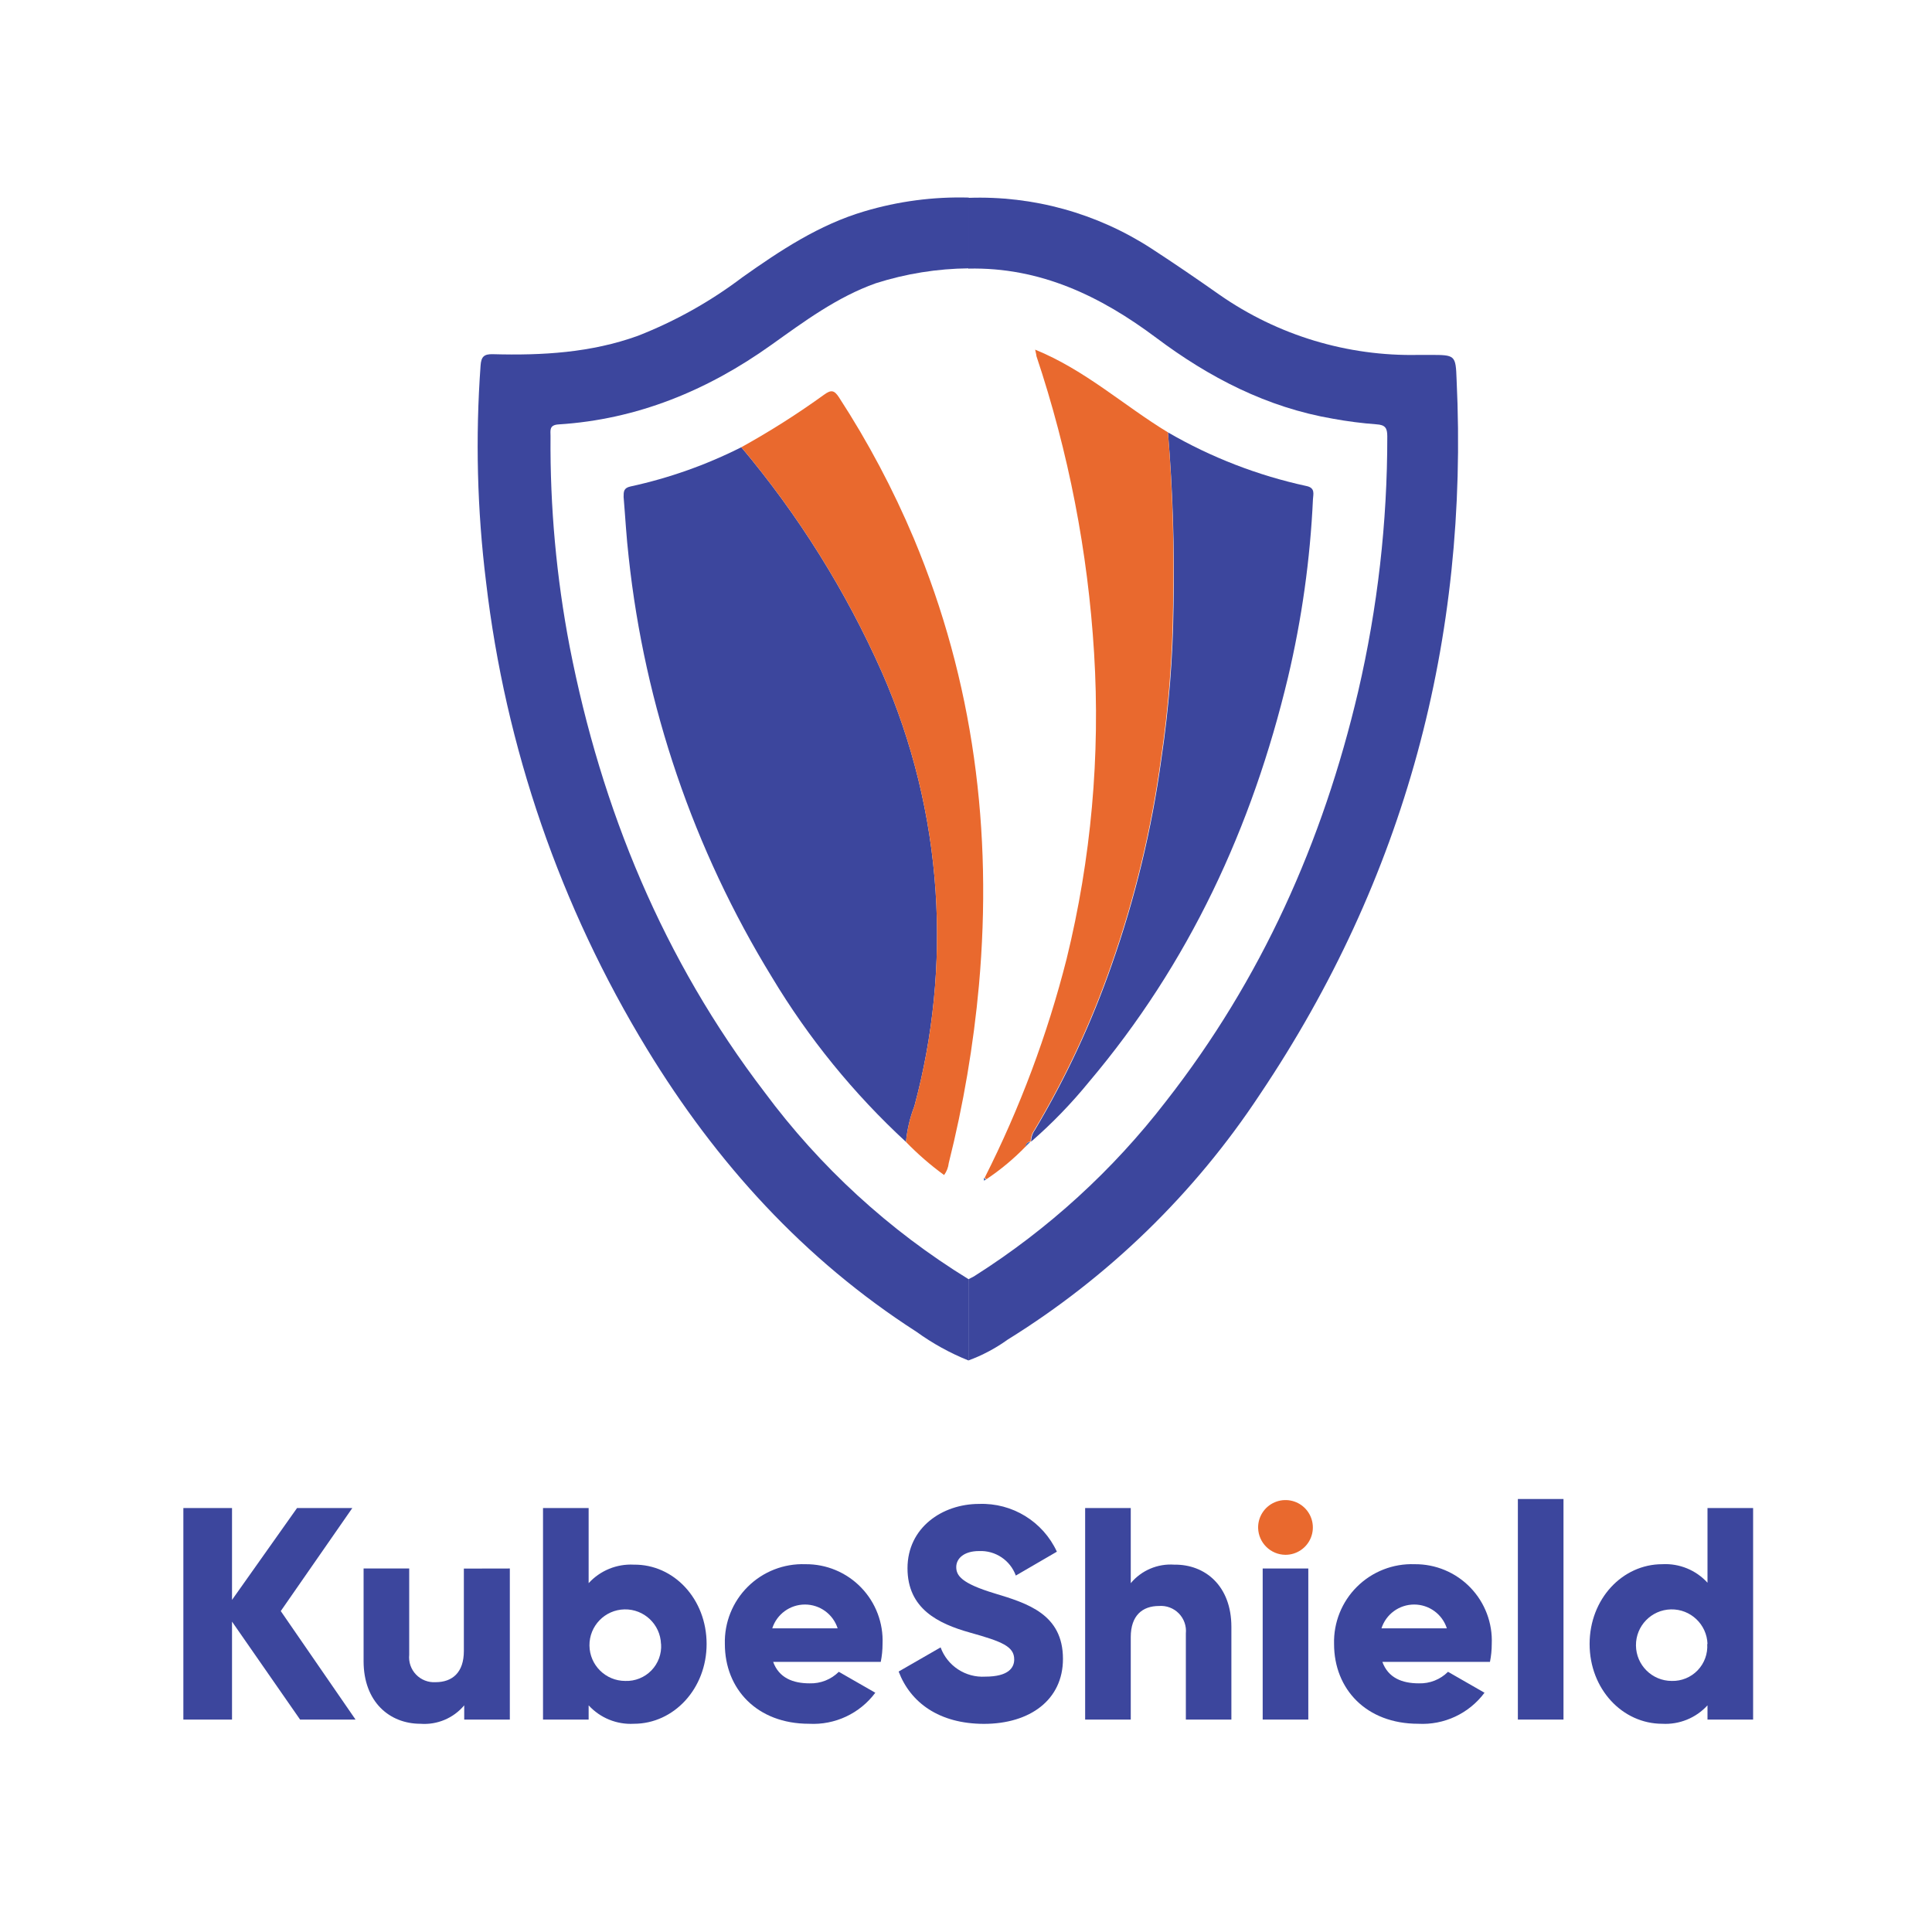
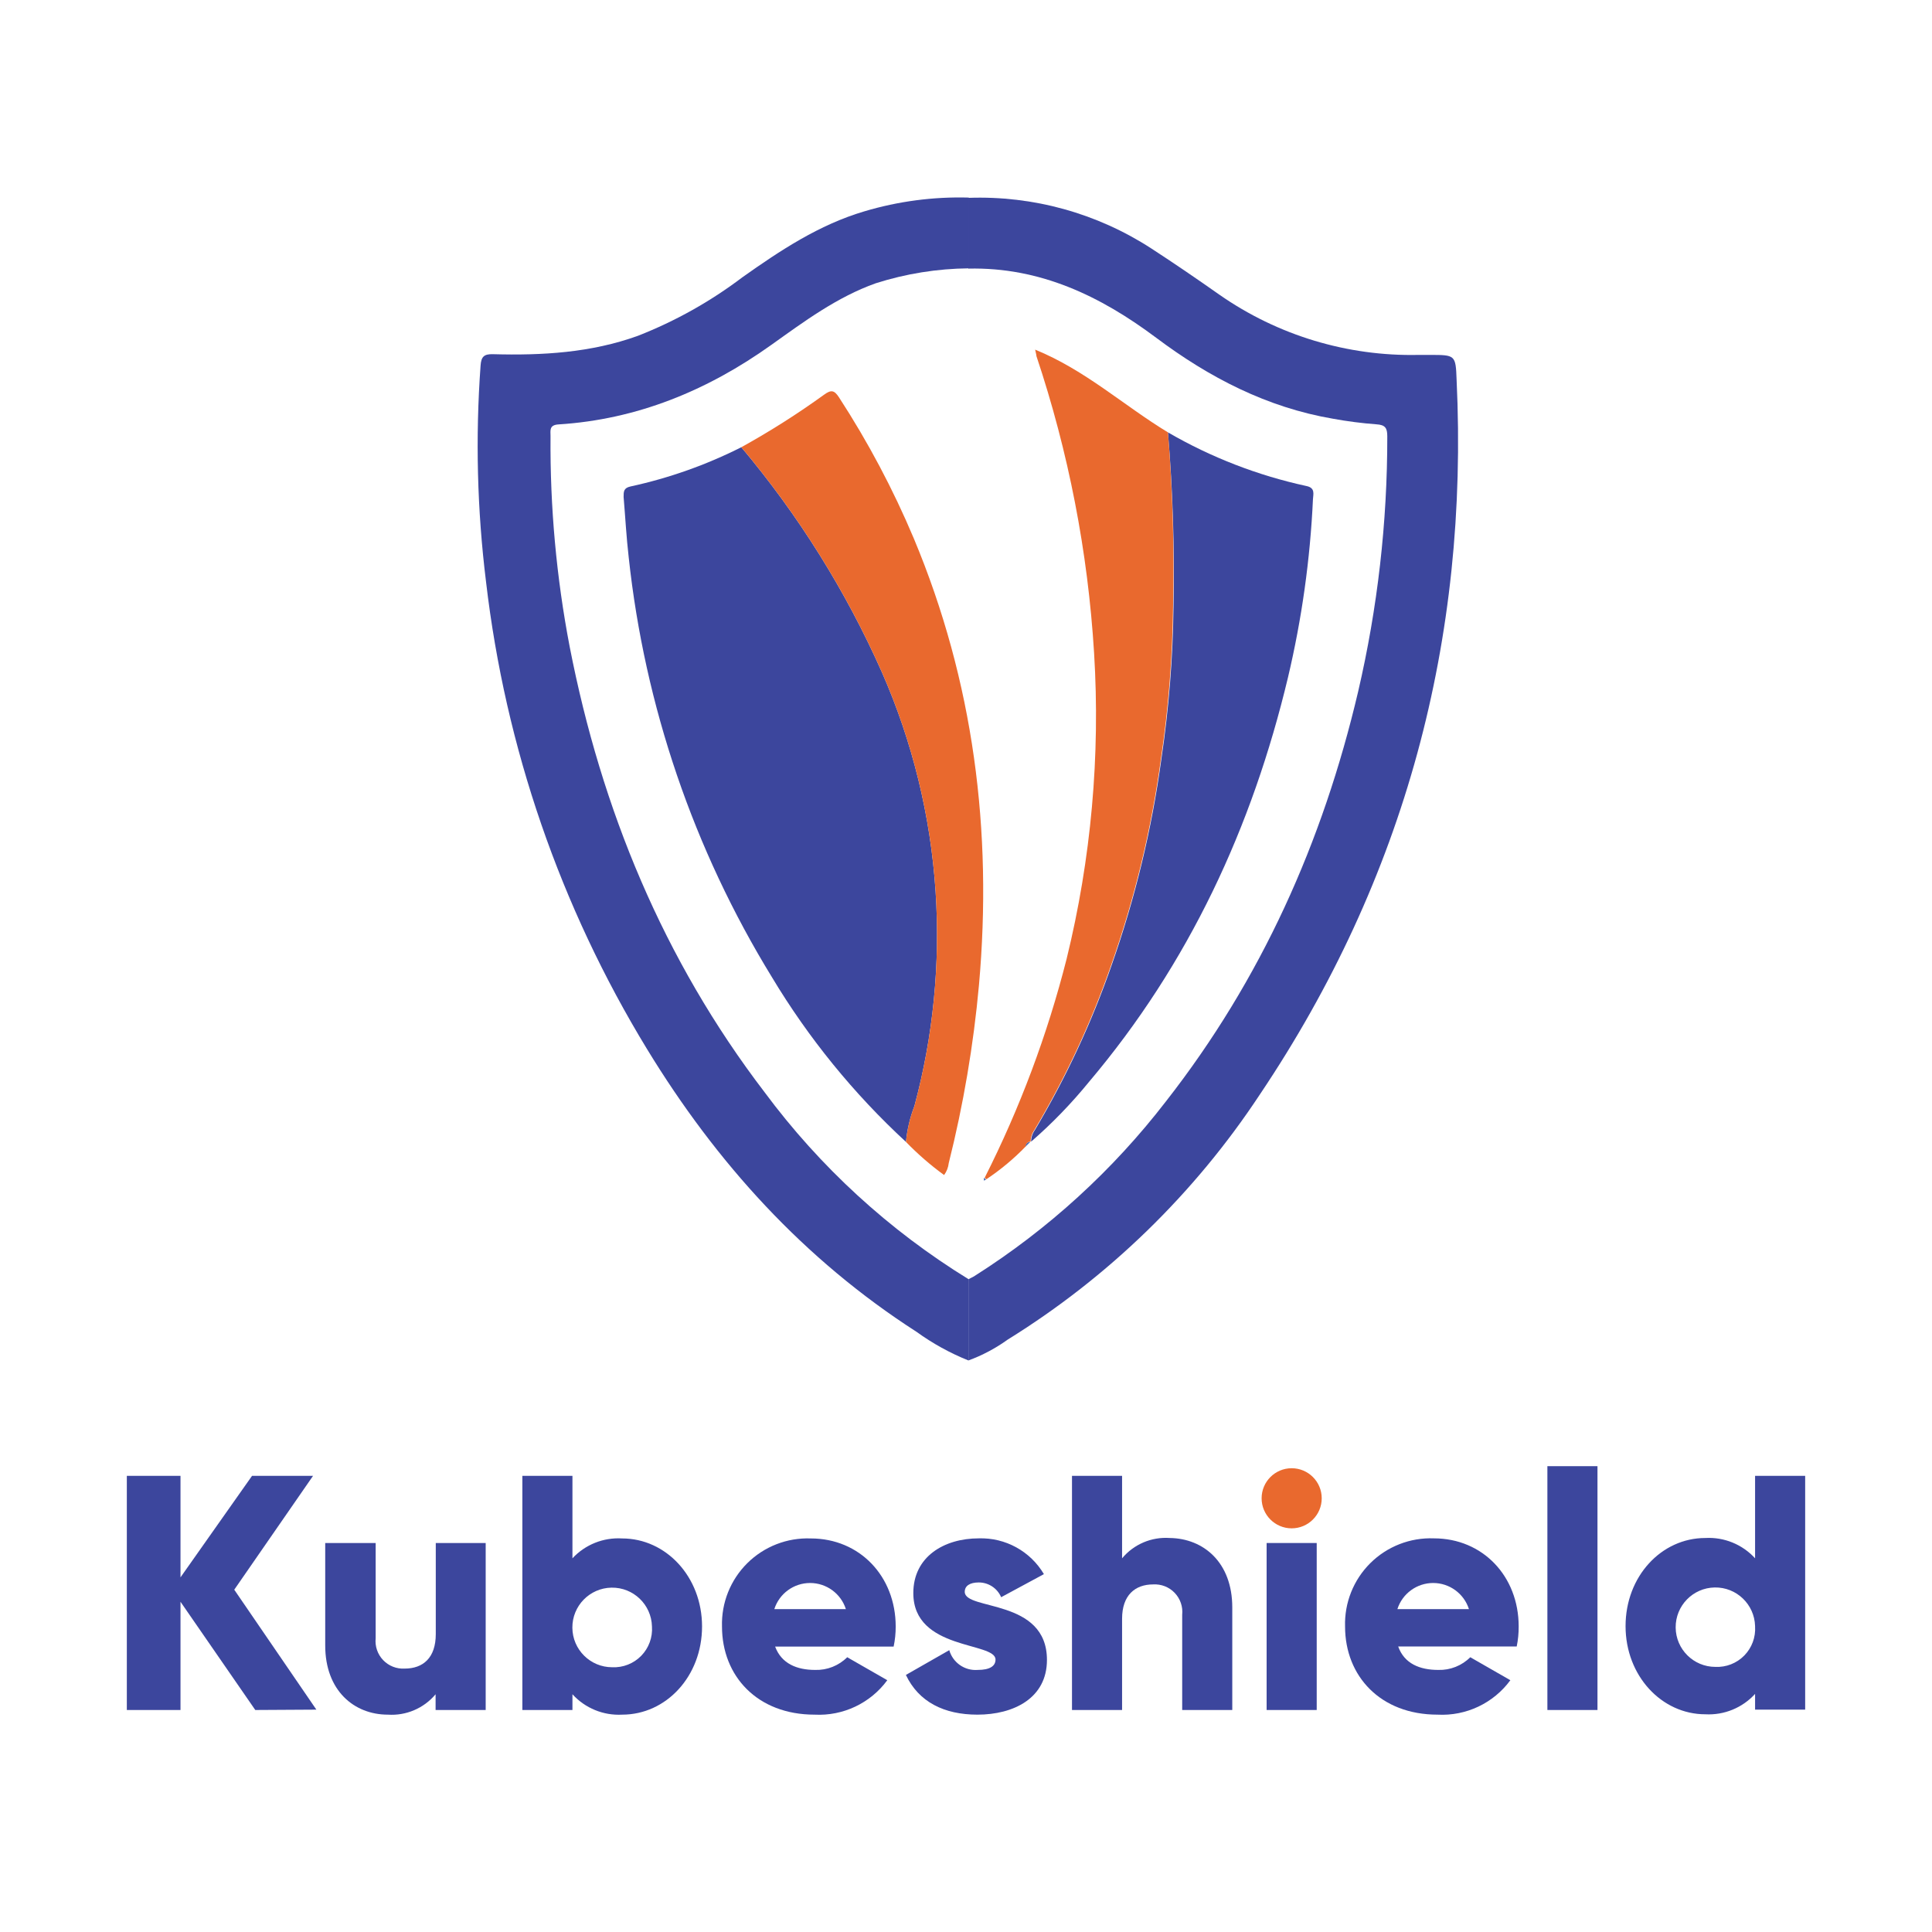
<svg xmlns="http://www.w3.org/2000/svg" id="Layer_1" data-name="Layer 1" viewBox="0 0 216 216">
  <defs>
    <style>.cls-1{fill:#3c469d;}.cls-2{fill:#e9692e;}.cls-3{fill:#486bb3;}</style>
  </defs>
-   <path class="cls-1" d="M33.55,192.25,25.94,181.3v10.95H20.5V168.6h5.44v10.27l7.27-10.27h6.18l-8,11.52,8.36,12.13Z" />
-   <path class="cls-1" d="M57,175.36v16.89h-5.1v-1.59A5.81,5.81,0,0,1,47,192.72c-3.43,0-6.35-2.43-6.35-7V175.36h5.1V185a2.79,2.79,0,0,0,2.95,3.07c1.87,0,3.16-1.08,3.16-3.48v-9.22Z" />
-   <path class="cls-1" d="M79,183.8c0,5-3.67,8.92-8.13,8.92a6.38,6.38,0,0,1-5.06-2.06v1.59h-5.1V168.6h5.1V177a6.39,6.39,0,0,1,5.06-2.07C75.34,174.88,79,178.77,79,183.8Zm-5.1,0a4,4,0,1,0-4,4.13A3.87,3.87,0,0,0,73.91,183.8Z" />
-   <path class="cls-1" d="M90.52,188.2a4.43,4.43,0,0,0,3.26-1.29l4.08,2.34a8.65,8.65,0,0,1-7.41,3.47c-5.81,0-9.41-3.88-9.41-8.92a8.69,8.69,0,0,1,9-8.92,8.55,8.55,0,0,1,8.63,8.92,10.2,10.2,0,0,1-.2,2H86.44C87.09,187.59,88.65,188.2,90.52,188.2Zm3.13-6.15a3.84,3.84,0,0,0-7.31,0Z" />
-   <path class="cls-1" d="M100.47,186.88l4.69-2.7a5,5,0,0,0,5,3.27c2.59,0,3.23-1,3.23-1.92,0-1.46-1.36-2-4.93-3s-7-2.67-7-7.2,3.88-7.19,8-7.19a9.21,9.21,0,0,1,8.7,5.34l-4.59,2.67a4.17,4.17,0,0,0-4.11-2.74c-1.7,0-2.55.84-2.55,1.79s.58,1.82,4.28,2.94,7.65,2.33,7.65,7.33c0,4.56-3.67,7.26-8.84,7.26C105,192.72,101.79,190.36,100.47,186.88Z" />
-   <path class="cls-1" d="M137.67,181.88v10.37h-5.09v-9.63a2.8,2.8,0,0,0-3-3.07c-1.87,0-3.16,1.08-3.16,3.48v9.22h-5.1V168.6h5.1V177a5.8,5.8,0,0,1,4.86-2.07C134.75,174.88,137.67,177.32,137.67,181.88Z" />
-   <path class="cls-2" d="M140.66,170.83a3.06,3.06,0,1,1,3.06,3A3.08,3.08,0,0,1,140.66,170.83Z" />
-   <rect class="cls-1" x="141.17" y="175.36" width="5.1" height="16.89" />
-   <path class="cls-1" d="M158.63,188.2a4.41,4.41,0,0,0,3.26-1.29l4.08,2.34a8.65,8.65,0,0,1-7.41,3.47c-5.81,0-9.41-3.88-9.41-8.92a8.69,8.69,0,0,1,9-8.92,8.55,8.55,0,0,1,8.63,8.92,10.2,10.2,0,0,1-.2,2H154.55C155.2,187.59,156.76,188.2,158.63,188.2Zm3.13-6.15a3.84,3.84,0,0,0-7.31,0Z" />
-   <path class="cls-1" d="M169.7,167.59h5.1v24.66h-5.1Z" />
-   <path class="cls-1" d="M196,168.6v23.65h-5.1v-1.59a6.37,6.37,0,0,1-5.06,2.06c-4.45,0-8.12-3.88-8.12-8.92s3.67-8.92,8.12-8.92a6.37,6.37,0,0,1,5.06,2.07V168.6Zm-5.1,15.2a4,4,0,1,0-4,4.13A3.87,3.87,0,0,0,190.87,183.8Z" />
  <path class="cls-1" d="M108.27,152.1a27.09,27.09,0,0,1-5.8-3.2C89.86,140.79,80.09,130,72.34,117.29a129.11,129.11,0,0,1-18-52.24,123.77,123.77,0,0,1-.61-24.19c.07-1,.4-1.29,1.4-1.26,5.5.15,10.95-.16,16.2-2.06A48.8,48.8,0,0,0,83,31c4.24-3,8.56-5.87,13.63-7.37a37.2,37.2,0,0,1,11.68-1.54V30a35.4,35.4,0,0,0-10.4,1.67c-4.35,1.55-8,4.27-11.69,6.9-7.13,5.09-15,8.33-23.78,8.88-1.06.07-.89.68-.89,1.31a120,120,0,0,0,2.14,23.54c3.55,18.2,10.47,35,21.79,49.81A81.56,81.56,0,0,0,108.26,143C108.26,146.05,108.27,149.08,108.27,152.1Z" />
  <path class="cls-1" d="M108.27,152.1c0-3,0-6,0-9.08.24-.13.5-.24.73-.39a83.32,83.32,0,0,0,21.35-19.49c10.67-13.64,17.54-29,21.49-45.81a125.35,125.35,0,0,0,3.26-28.55c0-.93-.23-1.28-1.21-1.34a46.21,46.21,0,0,1-4.83-.62c-7.41-1.26-13.88-4.62-19.8-9.06-6.25-4.68-13-7.91-21-7.73V22.12a35.25,35.25,0,0,1,20.46,5.66c2.57,1.67,5.1,3.4,7.6,5.16a37.49,37.49,0,0,0,22.27,6.74h1.26c2.86,0,2.9,0,3,2.79,1.37,29-5.76,55.73-22,79.9a91.57,91.57,0,0,1-28.19,27.4A18.31,18.31,0,0,1,108.27,152.1Z" />
  <path class="cls-1" d="M101.29,127.67a83.7,83.7,0,0,1-15-18.44,112.89,112.89,0,0,1-16-46.92c-.26-2.24-.38-4.5-.57-6.75,0-.59,0-1,.76-1.17A52,52,0,0,0,82.88,50,105.6,105.6,0,0,1,98.6,75.16a72.87,72.87,0,0,1,6,24.51,73.63,73.63,0,0,1-2.37,24A14.92,14.92,0,0,0,101.29,127.67Z" />
  <path class="cls-1" d="M130.58,48.34a53.36,53.36,0,0,0,15.49,6c1,.21.75.91.72,1.48A108.16,108.16,0,0,1,144,75.73c-4,16.75-11.06,32-22.26,45.24a54.26,54.26,0,0,1-6.46,6.67,2.24,2.24,0,0,1,.42-1.3,100.89,100.89,0,0,0,8.57-18.4,117,117,0,0,0,5.58-23.13,125.81,125.81,0,0,0,1.35-17A188.69,188.69,0,0,0,130.58,48.34Z" />
  <path class="cls-2" d="M101.29,127.67a14.92,14.92,0,0,1,.94-4,73.63,73.63,0,0,0,2.37-24,72.87,72.87,0,0,0-6-24.51A105.6,105.6,0,0,0,82.88,50a90.8,90.8,0,0,0,9.25-5.87c.78-.57,1.14-.53,1.68.31a100.38,100.38,0,0,1,8.36,15.77c6.69,16,8.81,32.7,7.28,49.92a130.21,130.21,0,0,1-3.38,19.91,2.74,2.74,0,0,1-.52,1.33A32.82,32.82,0,0,1,101.29,127.67Z" />
  <path class="cls-2" d="M130.58,48.34a188.69,188.69,0,0,1,.57,19.46,125.81,125.81,0,0,1-1.35,17,117,117,0,0,1-5.58,23.13,100.89,100.89,0,0,1-8.57,18.4,2.24,2.24,0,0,0-.42,1.3l0,0a.51.51,0,0,0-.53.52,26.88,26.88,0,0,1-4.42,3.69,1.54,1.54,0,0,0-.19-.17,119.2,119.2,0,0,0,9.16-24.47A114.17,114.17,0,0,0,122.32,73a129.56,129.56,0,0,0-6.45-33.2c0-.13-.05-.27-.14-.71C121.35,41.38,125.66,45.36,130.58,48.34Z" />
  <path class="cls-3" d="M114.67,128.18a.51.51,0,0,1,.53-.52Z" />
  <path class="cls-3" d="M110.25,131.87,110,132c0-.11,0-.21,0-.32A1.54,1.54,0,0,1,110.25,131.87Z" />
+   <path class="cls-1" d="M28.54,191.18l-8.36-12.1v12.1h-6V165h6v11.35l8-11.35H35l-8.81,12.73,9.18,13.41Z" />
+   <path class="cls-1" d="M54.3,172.51v18.67H48.7v-1.76a6.4,6.4,0,0,1-5.34,2.28c-3.77,0-7-2.69-7-7.73V172.51H42v10.64a3.08,3.08,0,0,0,3.24,3.4c2.06,0,3.48-1.2,3.48-3.85V172.51Z" />
+   <path class="cls-1" d="M78.49,181.84c0,5.56-4,9.86-8.93,9.86A7,7,0,0,1,64,189.42v1.76H58.4V165H64v9.22A7,7,0,0,1,69.56,172C74.45,172,78.49,176.28,78.49,181.84Zm-5.6,0a4.45,4.45,0,1,0-4.45,4.56A4.26,4.26,0,0,0,72.89,181.84Z" />
+   <path class="cls-1" d="M91.14,186.7a4.86,4.86,0,0,0,3.58-1.42l4.48,2.57a9.47,9.47,0,0,1-8.13,3.85c-6.39,0-10.35-4.3-10.35-9.86A9.57,9.57,0,0,1,90.65,172c5.45,0,9.49,4.22,9.49,9.85a10.76,10.76,0,0,1-.23,2.24H86.66C87.37,186,89.09,186.7,91.14,186.7Zm3.43-6.8a4.2,4.2,0,0,0-8,0Z" />
+   <path class="cls-1" d="M117.05,185.58c0,4.29-3.74,6.12-7.77,6.12-3.73,0-6.57-1.42-8-4.44l4.85-2.77a3.06,3.06,0,0,0,3.17,2.21c1.35,0,2-.42,2-1.16,0-2-9.19-1-9.19-7.43,0-4.07,3.44-6.12,7.32-6.12a8.16,8.16,0,0,1,7.28,4l-4.78,2.58a2.72,2.72,0,0,0-2.5-1.65c-1,0-1.57.38-1.57,1.05C107.86,180.09,117.05,178.67,117.05,185.58Z" />
+   <path class="cls-1" d="M137.77,179.71v11.47h-5.6V180.54a3.08,3.08,0,0,0-3.25-3.4c-2,0-3.47,1.19-3.47,3.84v10.2h-5.6V165h5.6v9.22a6.36,6.36,0,0,1,5.33-2.27C134.56,172,137.77,174.68,137.77,179.71Z" />
+   <circle class="cls-2" cx="144.41" cy="167.51" r="3.36" />
+   <rect class="cls-1" x="141.61" y="172.51" width="5.6" height="18.67" />
+   <path class="cls-1" d="M160.8,186.7a4.86,4.86,0,0,0,3.58-1.42l4.48,2.57a9.47,9.47,0,0,1-8.14,3.85c-6.38,0-10.34-4.3-10.34-9.86a9.57,9.57,0,0,1,9.93-9.85c5.45,0,9.48,4.22,9.48,9.85a10.77,10.77,0,0,1-.22,2.24H156.32C157,186,158.74,186.7,160.8,186.7Zm3.43-6.8a4.2,4.2,0,0,0-8,0Z" />
+   <path class="cls-1" d="M173,163.92h5.6v27.26H173Z" />
+   <path class="cls-1" d="M201.82,165v26.14h-5.6v-1.76a7,7,0,0,1-5.56,2.28c-4.89,0-8.92-4.3-8.92-9.86s4-9.85,8.92-9.85a7,7,0,0,1,5.56,2.27V165Zm-5.6,16.8a4.44,4.44,0,1,0-4.44,4.56A4.25,4.25,0,0,0,196.22,181.84Z" />
</svg>
